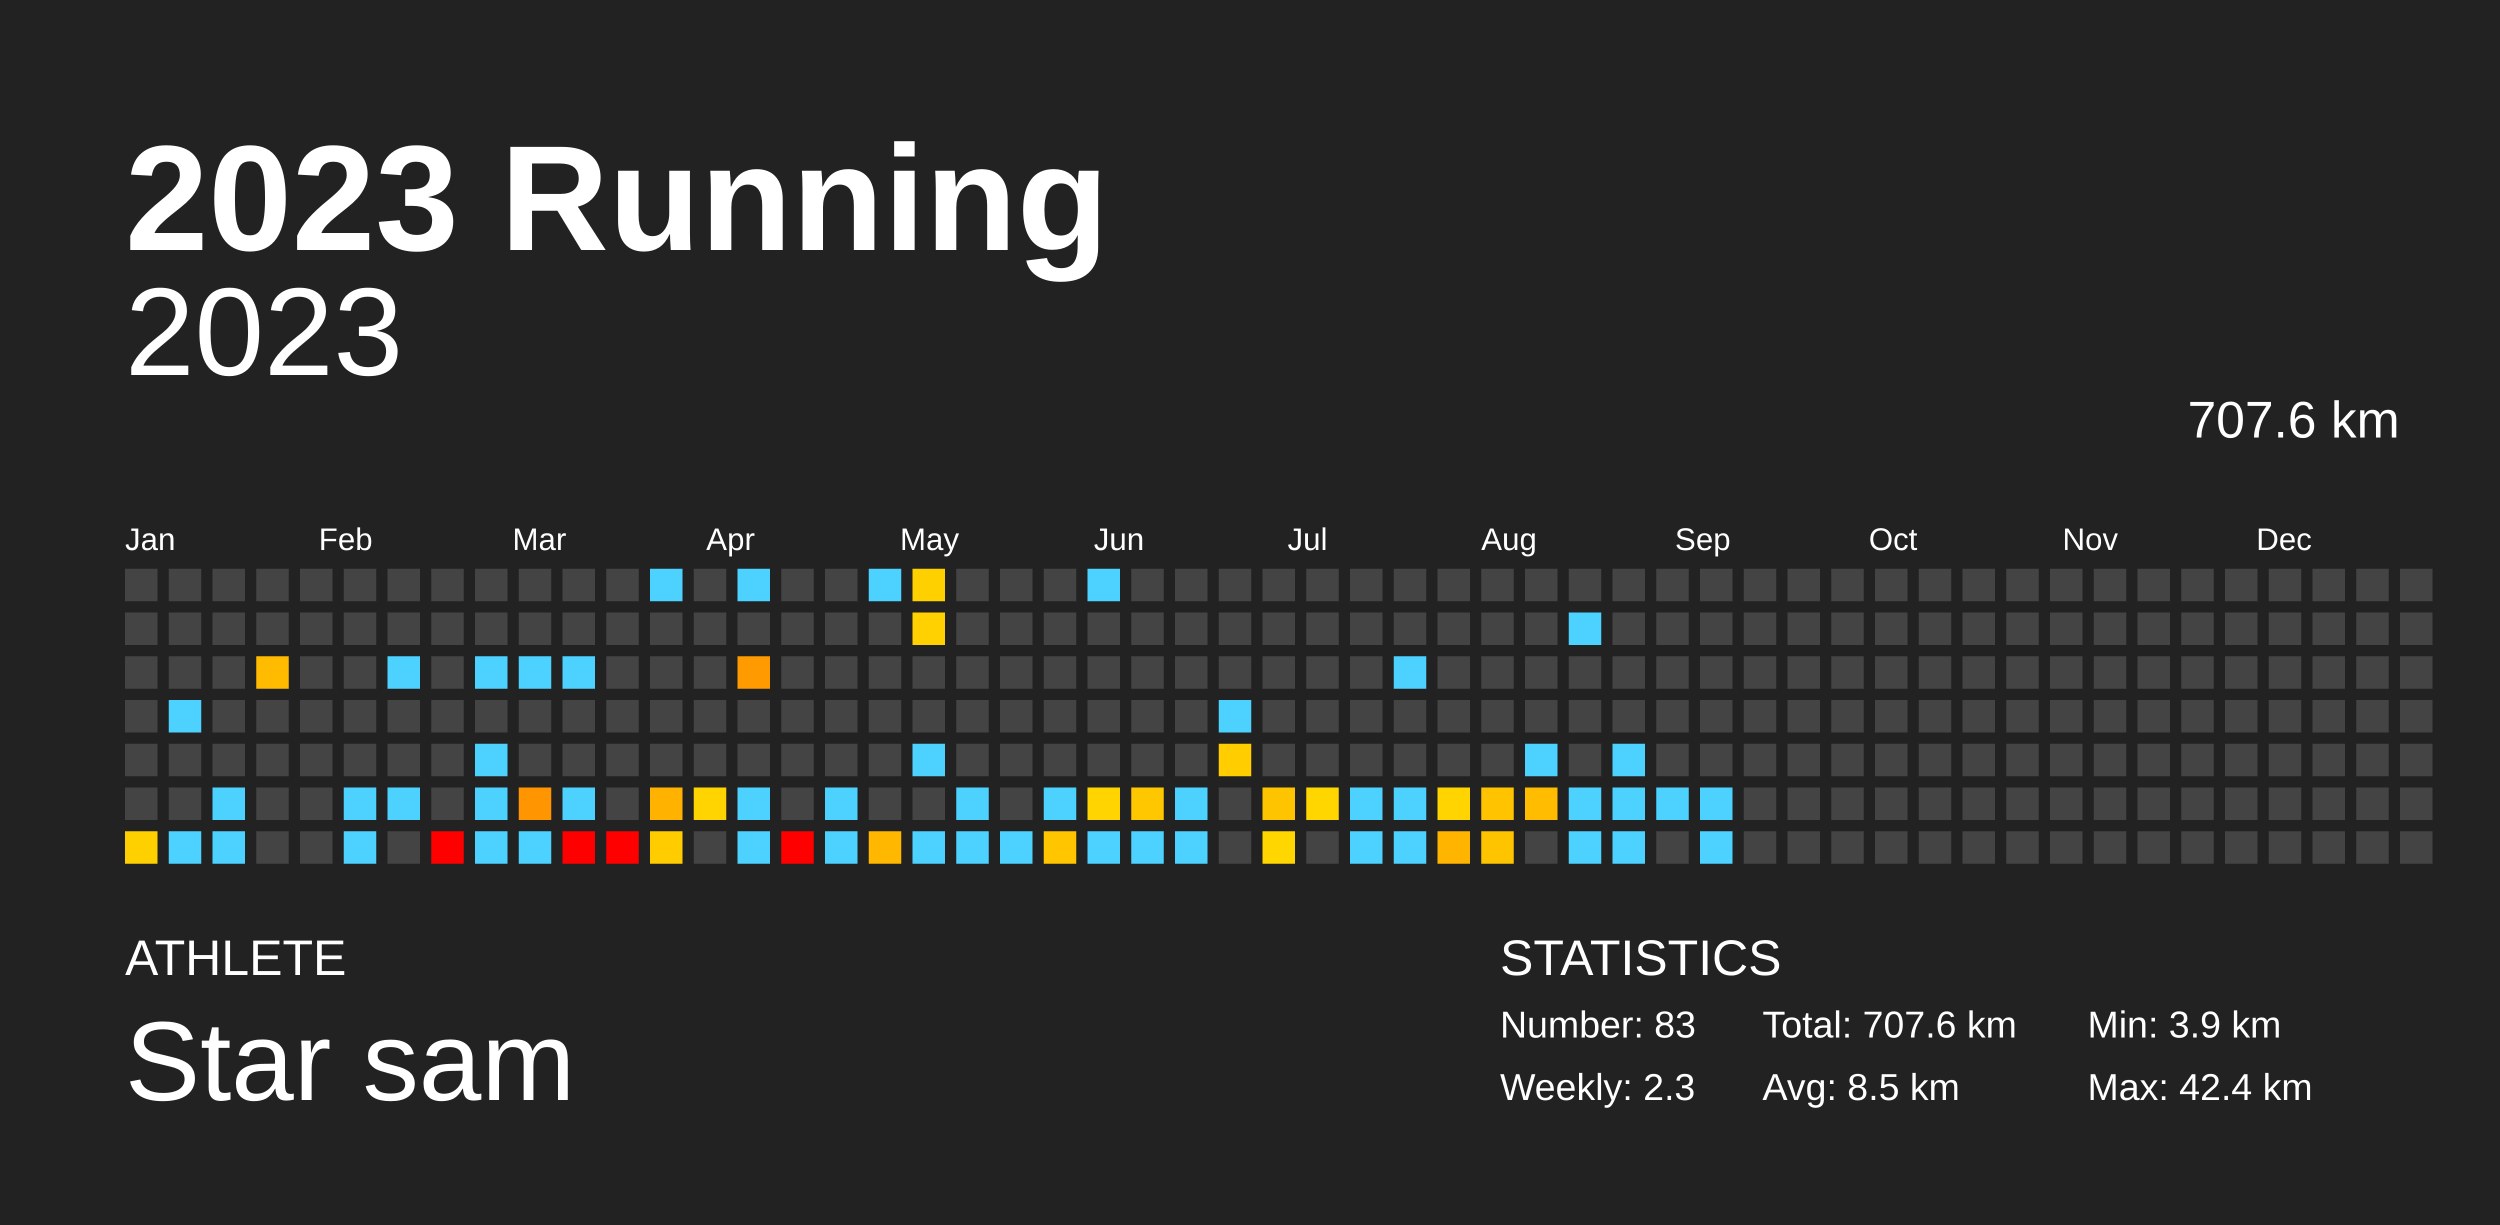
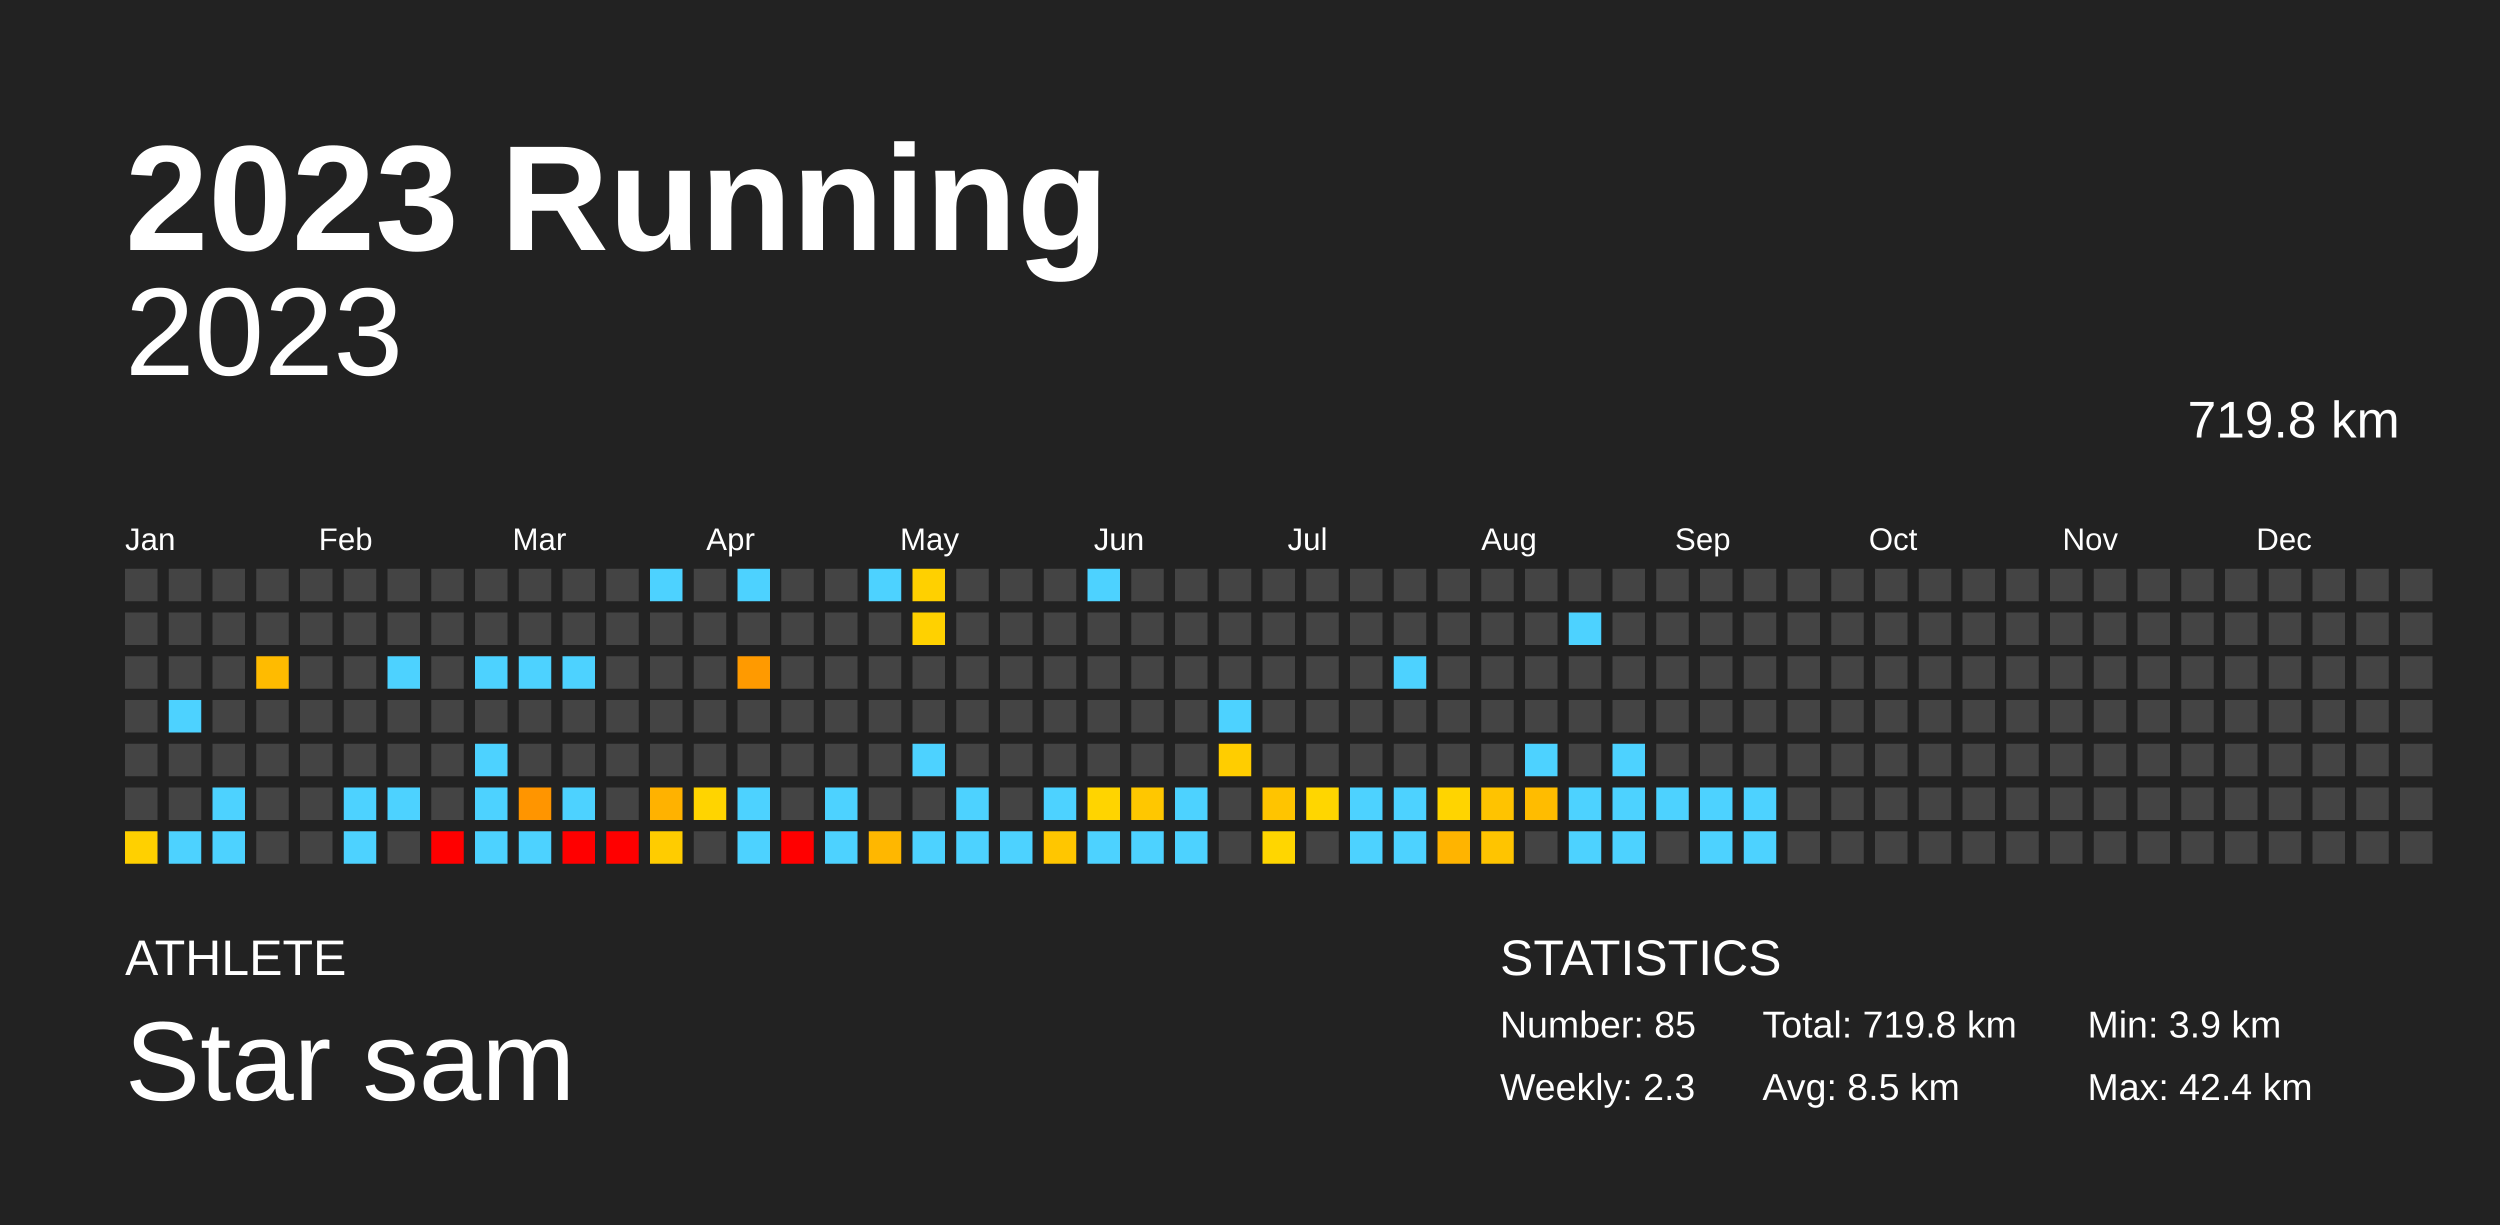
<svg xmlns="http://www.w3.org/2000/svg" baseProfile="full" height="98mm" version="1.1" viewBox="0,0,200,98" width="200mm">
  <defs />
  <rect fill="#222222" height="98" width="200" x="0" y="0" />
  <text fill="#FFFFFF" style="font-size:12px; font-family:Arial; font-weight:bold;" x="10" y="20">2023 Running</text>
  <text fill="#FFFFFF" style="font-size:4px; font-family:Arial" x="10" y="78">ATHLETE</text>
  <text fill="#FFFFFF" style="font-size:9px; font-family:Arial" x="10" y="88">Star sam</text>
  <text fill="#FFFFFF" style="font-size:4px; font-family:Arial" x="120" y="78">STATISTICS</text>
-   <text fill="#FFFFFF" style="font-size:3px; font-family:Arial" x="120" y="83">Number: 83</text>
+   <text fill="#FFFFFF" style="font-size:3px; font-family:Arial" x="120" y="83">Number: 85</text>
  <text fill="#FFFFFF" style="font-size:3px; font-family:Arial" x="120" y="88">Weekly: 2.3</text>
-   <text fill="#FFFFFF" style="font-size:3px; font-family:Arial" x="141" y="83">Total: 707.6 km</text>
+   <text fill="#FFFFFF" style="font-size:3px; font-family:Arial" x="141" y="83">Total: 719.8 km</text>
  <text fill="#FFFFFF" style="font-size:3px; font-family:Arial" x="141" y="88">Avg: 8.5 km</text>
  <text fill="#FFFFFF" style="font-size:3px; font-family:Arial" x="167" y="83">Min: 3.9 km</text>
  <text fill="#FFFFFF" style="font-size:3px; font-family:Arial" x="167" y="88">Max: 42.4 km</text>
  <text alignment-baseline="hanging" fill="#FFFFFF" style="font-size:10.0px; font-family:Arial;" x="10" y="30">2023</text>
-   <text alignment-baseline="hanging" fill="#FFFFFF" style="font-size:4.125px; font-family:Arial;" x="175" y="35">707.6 km</text>
+   <text alignment-baseline="hanging" fill="#FFFFFF" style="font-size:4.125px; font-family:Arial;" x="175" y="35">719.8 km</text>
  <text fill="#FFFFFF" style="font-size:2.5px; font-family:Arial" x="10.0" y="44">Jan</text>
  <text fill="#FFFFFF" style="font-size:2.5px; font-family:Arial" x="25.5" y="44">Feb</text>
  <text fill="#FFFFFF" style="font-size:2.5px; font-family:Arial" x="41.0" y="44">Mar</text>
  <text fill="#FFFFFF" style="font-size:2.5px; font-family:Arial" x="56.5" y="44">Apr</text>
  <text fill="#FFFFFF" style="font-size:2.5px; font-family:Arial" x="72.0" y="44">May</text>
  <text fill="#FFFFFF" style="font-size:2.5px; font-family:Arial" x="87.5" y="44">Jun</text>
  <text fill="#FFFFFF" style="font-size:2.5px; font-family:Arial" x="103.0" y="44">Jul</text>
  <text fill="#FFFFFF" style="font-size:2.5px; font-family:Arial" x="118.5" y="44">Aug</text>
  <text fill="#FFFFFF" style="font-size:2.5px; font-family:Arial" x="134.0" y="44">Sep</text>
  <text fill="#FFFFFF" style="font-size:2.5px; font-family:Arial" x="149.5" y="44">Oct</text>
  <text fill="#FFFFFF" style="font-size:2.5px; font-family:Arial" x="165.0" y="44">Nov</text>
  <text fill="#FFFFFF" style="font-size:2.5px; font-family:Arial" x="180.5" y="44">Dec</text>
  <rect fill="#444444" height="2.6" width="2.6" x="10.0" y="45.5" />
  <rect fill="#444444" height="2.6" width="2.6" x="10.0" y="49.0" />
  <rect fill="#444444" height="2.6" width="2.6" x="10.0" y="52.5" />
  <rect fill="#444444" height="2.6" width="2.6" x="10.0" y="56.0" />
  <rect fill="#444444" height="2.6" width="2.6" x="10.0" y="59.5" />
  <rect fill="#444444" height="2.6" width="2.6" x="10.0" y="63.0" />
  <rect fill="#ffd000" height="2.6" width="2.6" x="10.0" y="66.5" />
  <rect fill="#444444" height="2.6" width="2.6" x="13.5" y="45.5" />
  <rect fill="#444444" height="2.6" width="2.6" x="13.5" y="49.0" />
  <rect fill="#444444" height="2.6" width="2.6" x="13.5" y="52.5" />
  <rect fill="#4dd2ff" height="2.6" width="2.6" x="13.5" y="56.0" />
  <rect fill="#444444" height="2.6" width="2.6" x="13.5" y="59.5" />
  <rect fill="#444444" height="2.6" width="2.6" x="13.5" y="63.0" />
  <rect fill="#4dd2ff" height="2.6" width="2.6" x="13.5" y="66.5" />
  <rect fill="#444444" height="2.6" width="2.6" x="17.0" y="45.5" />
  <rect fill="#444444" height="2.6" width="2.6" x="17.0" y="49.0" />
  <rect fill="#444444" height="2.6" width="2.6" x="17.0" y="52.5" />
  <rect fill="#444444" height="2.6" width="2.6" x="17.0" y="56.0" />
  <rect fill="#444444" height="2.6" width="2.6" x="17.0" y="59.5" />
  <rect fill="#4dd2ff" height="2.6" width="2.6" x="17.0" y="63.0" />
  <rect fill="#4dd2ff" height="2.6" width="2.6" x="17.0" y="66.5" />
  <rect fill="#444444" height="2.6" width="2.6" x="20.5" y="45.5" />
  <rect fill="#444444" height="2.6" width="2.6" x="20.5" y="49.0" />
  <rect fill="#ffbb00" height="2.6" width="2.6" x="20.5" y="52.5" />
  <rect fill="#444444" height="2.6" width="2.6" x="20.5" y="56.0" />
  <rect fill="#444444" height="2.6" width="2.6" x="20.5" y="59.5" />
  <rect fill="#444444" height="2.6" width="2.6" x="20.5" y="63.0" />
  <rect fill="#444444" height="2.6" width="2.6" x="20.5" y="66.5" />
  <rect fill="#444444" height="2.6" width="2.6" x="24.0" y="45.5" />
  <rect fill="#444444" height="2.6" width="2.6" x="24.0" y="49.0" />
  <rect fill="#444444" height="2.6" width="2.6" x="24.0" y="52.5" />
  <rect fill="#444444" height="2.6" width="2.6" x="24.0" y="56.0" />
  <rect fill="#444444" height="2.6" width="2.6" x="24.0" y="59.5" />
  <rect fill="#444444" height="2.6" width="2.6" x="24.0" y="63.0" />
  <rect fill="#444444" height="2.6" width="2.6" x="24.0" y="66.5" />
  <rect fill="#444444" height="2.6" width="2.6" x="27.5" y="45.5" />
  <rect fill="#444444" height="2.6" width="2.6" x="27.5" y="49.0" />
  <rect fill="#444444" height="2.6" width="2.6" x="27.5" y="52.5" />
  <rect fill="#444444" height="2.6" width="2.6" x="27.5" y="56.0" />
  <rect fill="#444444" height="2.6" width="2.6" x="27.5" y="59.5" />
  <rect fill="#4dd2ff" height="2.6" width="2.6" x="27.5" y="63.0" />
  <rect fill="#4dd2ff" height="2.6" width="2.6" x="27.5" y="66.5" />
  <rect fill="#444444" height="2.6" width="2.6" x="31.0" y="45.5" />
  <rect fill="#444444" height="2.6" width="2.6" x="31.0" y="49.0" />
  <rect fill="#4dd2ff" height="2.6" width="2.6" x="31.0" y="52.5" />
  <rect fill="#444444" height="2.6" width="2.6" x="31.0" y="56.0" />
  <rect fill="#444444" height="2.6" width="2.6" x="31.0" y="59.5" />
  <rect fill="#4dd2ff" height="2.6" width="2.6" x="31.0" y="63.0" />
  <rect fill="#444444" height="2.6" width="2.6" x="31.0" y="66.5" />
  <rect fill="#444444" height="2.6" width="2.6" x="34.5" y="45.5" />
  <rect fill="#444444" height="2.6" width="2.6" x="34.5" y="49.0" />
  <rect fill="#444444" height="2.6" width="2.6" x="34.5" y="52.5" />
  <rect fill="#444444" height="2.6" width="2.6" x="34.5" y="56.0" />
  <rect fill="#444444" height="2.6" width="2.6" x="34.5" y="59.5" />
  <rect fill="#444444" height="2.6" width="2.6" x="34.5" y="63.0" />
  <rect fill="red" height="2.6" width="2.6" x="34.5" y="66.5" />
  <rect fill="#444444" height="2.6" width="2.6" x="38.0" y="45.5" />
  <rect fill="#444444" height="2.6" width="2.6" x="38.0" y="49.0" />
  <rect fill="#4dd2ff" height="2.6" width="2.6" x="38.0" y="52.5" />
  <rect fill="#444444" height="2.6" width="2.6" x="38.0" y="56.0" />
  <rect fill="#4dd2ff" height="2.6" width="2.6" x="38.0" y="59.5" />
  <rect fill="#4dd2ff" height="2.6" width="2.6" x="38.0" y="63.0" />
  <rect fill="#4dd2ff" height="2.6" width="2.6" x="38.0" y="66.5" />
  <rect fill="#444444" height="2.6" width="2.6" x="41.5" y="45.5" />
  <rect fill="#444444" height="2.6" width="2.6" x="41.5" y="49.0" />
  <rect fill="#4dd2ff" height="2.6" width="2.6" x="41.5" y="52.5" />
  <rect fill="#444444" height="2.6" width="2.6" x="41.5" y="56.0" />
  <rect fill="#444444" height="2.6" width="2.6" x="41.5" y="59.5" />
  <rect fill="#ff9500" height="2.6" width="2.6" x="41.5" y="63.0" />
  <rect fill="#4dd2ff" height="2.6" width="2.6" x="41.5" y="66.5" />
  <rect fill="#444444" height="2.6" width="2.6" x="45.0" y="45.5" />
  <rect fill="#444444" height="2.6" width="2.6" x="45.0" y="49.0" />
  <rect fill="#4dd2ff" height="2.6" width="2.6" x="45.0" y="52.5" />
  <rect fill="#444444" height="2.6" width="2.6" x="45.0" y="56.0" />
  <rect fill="#444444" height="2.6" width="2.6" x="45.0" y="59.5" />
  <rect fill="#4dd2ff" height="2.6" width="2.6" x="45.0" y="63.0" />
  <rect fill="red" height="2.6" width="2.6" x="45.0" y="66.5" />
  <rect fill="#444444" height="2.6" width="2.6" x="48.5" y="45.5" />
  <rect fill="#444444" height="2.6" width="2.6" x="48.5" y="49.0" />
  <rect fill="#444444" height="2.6" width="2.6" x="48.5" y="52.5" />
  <rect fill="#444444" height="2.6" width="2.6" x="48.5" y="56.0" />
  <rect fill="#444444" height="2.6" width="2.6" x="48.5" y="59.5" />
  <rect fill="#444444" height="2.6" width="2.6" x="48.5" y="63.0" />
  <rect fill="red" height="2.6" width="2.6" x="48.5" y="66.5" />
  <rect fill="#4dd2ff" height="2.6" width="2.6" x="52.0" y="45.5" />
  <rect fill="#444444" height="2.6" width="2.6" x="52.0" y="49.0" />
  <rect fill="#444444" height="2.6" width="2.6" x="52.0" y="52.5" />
  <rect fill="#444444" height="2.6" width="2.6" x="52.0" y="56.0" />
  <rect fill="#444444" height="2.6" width="2.6" x="52.0" y="59.5" />
  <rect fill="#ffb200" height="2.6" width="2.6" x="52.0" y="63.0" />
  <rect fill="#ffcc00" height="2.6" width="2.6" x="52.0" y="66.5" />
  <rect fill="#444444" height="2.6" width="2.6" x="55.5" y="45.5" />
  <rect fill="#444444" height="2.6" width="2.6" x="55.5" y="49.0" />
  <rect fill="#444444" height="2.6" width="2.6" x="55.5" y="52.5" />
  <rect fill="#444444" height="2.6" width="2.6" x="55.5" y="56.0" />
  <rect fill="#444444" height="2.6" width="2.6" x="55.5" y="59.5" />
  <rect fill="#ffd400" height="2.6" width="2.6" x="55.5" y="63.0" />
  <rect fill="#444444" height="2.6" width="2.6" x="55.5" y="66.5" />
  <rect fill="#4dd2ff" height="2.6" width="2.6" x="59.0" y="45.5" />
  <rect fill="#444444" height="2.6" width="2.6" x="59.0" y="49.0" />
  <rect fill="#ff9a00" height="2.6" width="2.6" x="59.0" y="52.5" />
  <rect fill="#444444" height="2.6" width="2.6" x="59.0" y="56.0" />
  <rect fill="#444444" height="2.6" width="2.6" x="59.0" y="59.5" />
  <rect fill="#4dd2ff" height="2.6" width="2.6" x="59.0" y="63.0" />
  <rect fill="#4dd2ff" height="2.6" width="2.6" x="59.0" y="66.5" />
  <rect fill="#444444" height="2.6" width="2.6" x="62.5" y="45.5" />
  <rect fill="#444444" height="2.6" width="2.6" x="62.5" y="49.0" />
  <rect fill="#444444" height="2.6" width="2.6" x="62.5" y="52.5" />
  <rect fill="#444444" height="2.6" width="2.6" x="62.5" y="56.0" />
  <rect fill="#444444" height="2.6" width="2.6" x="62.5" y="59.5" />
  <rect fill="#444444" height="2.6" width="2.6" x="62.5" y="63.0" />
  <rect fill="red" height="2.6" width="2.6" x="62.5" y="66.5" />
  <rect fill="#444444" height="2.6" width="2.6" x="66.0" y="45.5" />
  <rect fill="#444444" height="2.6" width="2.6" x="66.0" y="49.0" />
  <rect fill="#444444" height="2.6" width="2.6" x="66.0" y="52.5" />
  <rect fill="#444444" height="2.6" width="2.6" x="66.0" y="56.0" />
  <rect fill="#444444" height="2.6" width="2.6" x="66.0" y="59.5" />
  <rect fill="#4dd2ff" height="2.6" width="2.6" x="66.0" y="63.0" />
  <rect fill="#4dd2ff" height="2.6" width="2.6" x="66.0" y="66.5" />
  <rect fill="#4dd2ff" height="2.6" width="2.6" x="69.5" y="45.5" />
  <rect fill="#444444" height="2.6" width="2.6" x="69.5" y="49.0" />
  <rect fill="#444444" height="2.6" width="2.6" x="69.5" y="52.5" />
  <rect fill="#444444" height="2.6" width="2.6" x="69.5" y="56.0" />
  <rect fill="#444444" height="2.6" width="2.6" x="69.5" y="59.5" />
  <rect fill="#444444" height="2.6" width="2.6" x="69.5" y="63.0" />
  <rect fill="#ffb700" height="2.6" width="2.6" x="69.5" y="66.5" />
  <rect fill="#ffd000" height="2.6" width="2.6" x="73.0" y="45.5" />
  <rect fill="#ffd100" height="2.6" width="2.6" x="73.0" y="49.0" />
  <rect fill="#444444" height="2.6" width="2.6" x="73.0" y="52.5" />
  <rect fill="#444444" height="2.6" width="2.6" x="73.0" y="56.0" />
  <rect fill="#4dd2ff" height="2.6" width="2.6" x="73.0" y="59.5" />
  <rect fill="#444444" height="2.6" width="2.6" x="73.0" y="63.0" />
  <rect fill="#4dd2ff" height="2.6" width="2.6" x="73.0" y="66.5" />
  <rect fill="#444444" height="2.6" width="2.6" x="76.5" y="45.5" />
  <rect fill="#444444" height="2.6" width="2.6" x="76.5" y="49.0" />
  <rect fill="#444444" height="2.6" width="2.6" x="76.5" y="52.5" />
  <rect fill="#444444" height="2.6" width="2.6" x="76.5" y="56.0" />
  <rect fill="#444444" height="2.6" width="2.6" x="76.5" y="59.5" />
  <rect fill="#4dd2ff" height="2.6" width="2.6" x="76.5" y="63.0" />
  <rect fill="#4dd2ff" height="2.6" width="2.6" x="76.5" y="66.5" />
  <rect fill="#444444" height="2.6" width="2.6" x="80.0" y="45.5" />
  <rect fill="#444444" height="2.6" width="2.6" x="80.0" y="49.0" />
  <rect fill="#444444" height="2.6" width="2.6" x="80.0" y="52.5" />
  <rect fill="#444444" height="2.6" width="2.6" x="80.0" y="56.0" />
  <rect fill="#444444" height="2.6" width="2.6" x="80.0" y="59.5" />
  <rect fill="#444444" height="2.6" width="2.6" x="80.0" y="63.0" />
  <rect fill="#4dd2ff" height="2.6" width="2.6" x="80.0" y="66.5" />
  <rect fill="#444444" height="2.6" width="2.6" x="83.5" y="45.5" />
  <rect fill="#444444" height="2.6" width="2.6" x="83.5" y="49.0" />
  <rect fill="#444444" height="2.6" width="2.6" x="83.5" y="52.5" />
  <rect fill="#444444" height="2.6" width="2.6" x="83.5" y="56.0" />
  <rect fill="#444444" height="2.6" width="2.6" x="83.5" y="59.5" />
  <rect fill="#4dd2ff" height="2.6" width="2.6" x="83.5" y="63.0" />
  <rect fill="#ffc600" height="2.6" width="2.6" x="83.5" y="66.5" />
  <rect fill="#4dd2ff" height="2.6" width="2.6" x="87.0" y="45.5" />
  <rect fill="#444444" height="2.6" width="2.6" x="87.0" y="49.0" />
  <rect fill="#444444" height="2.6" width="2.6" x="87.0" y="52.5" />
  <rect fill="#444444" height="2.6" width="2.6" x="87.0" y="56.0" />
  <rect fill="#444444" height="2.6" width="2.6" x="87.0" y="59.5" />
  <rect fill="#ffd400" height="2.6" width="2.6" x="87.0" y="63.0" />
  <rect fill="#4dd2ff" height="2.6" width="2.6" x="87.0" y="66.5" />
  <rect fill="#444444" height="2.6" width="2.6" x="90.5" y="45.5" />
  <rect fill="#444444" height="2.6" width="2.6" x="90.5" y="49.0" />
  <rect fill="#444444" height="2.6" width="2.6" x="90.5" y="52.5" />
  <rect fill="#444444" height="2.6" width="2.6" x="90.5" y="56.0" />
  <rect fill="#444444" height="2.6" width="2.6" x="90.5" y="59.5" />
  <rect fill="#ffc700" height="2.6" width="2.6" x="90.5" y="63.0" />
  <rect fill="#4dd2ff" height="2.6" width="2.6" x="90.5" y="66.5" />
  <rect fill="#444444" height="2.6" width="2.6" x="94.0" y="45.5" />
  <rect fill="#444444" height="2.6" width="2.6" x="94.0" y="49.0" />
  <rect fill="#444444" height="2.6" width="2.6" x="94.0" y="52.5" />
  <rect fill="#444444" height="2.6" width="2.6" x="94.0" y="56.0" />
  <rect fill="#444444" height="2.6" width="2.6" x="94.0" y="59.5" />
  <rect fill="#4dd2ff" height="2.6" width="2.6" x="94.0" y="63.0" />
  <rect fill="#4dd2ff" height="2.6" width="2.6" x="94.0" y="66.5" />
  <rect fill="#444444" height="2.6" width="2.6" x="97.5" y="45.5" />
  <rect fill="#444444" height="2.6" width="2.6" x="97.5" y="49.0" />
  <rect fill="#444444" height="2.6" width="2.6" x="97.5" y="52.5" />
  <rect fill="#4dd2ff" height="2.6" width="2.6" x="97.5" y="56.0" />
  <rect fill="#ffcd00" height="2.6" width="2.6" x="97.5" y="59.5" />
  <rect fill="#444444" height="2.6" width="2.6" x="97.5" y="63.0" />
  <rect fill="#444444" height="2.6" width="2.6" x="97.5" y="66.5" />
  <rect fill="#444444" height="2.6" width="2.6" x="101.0" y="45.5" />
  <rect fill="#444444" height="2.6" width="2.6" x="101.0" y="49.0" />
  <rect fill="#444444" height="2.6" width="2.6" x="101.0" y="52.5" />
  <rect fill="#444444" height="2.6" width="2.6" x="101.0" y="56.0" />
  <rect fill="#444444" height="2.6" width="2.6" x="101.0" y="59.5" />
  <rect fill="#ffc400" height="2.6" width="2.6" x="101.0" y="63.0" />
  <rect fill="#ffd600" height="2.6" width="2.6" x="101.0" y="66.5" />
  <rect fill="#444444" height="2.6" width="2.6" x="104.5" y="45.5" />
  <rect fill="#444444" height="2.6" width="2.6" x="104.5" y="49.0" />
  <rect fill="#444444" height="2.6" width="2.6" x="104.5" y="52.5" />
  <rect fill="#444444" height="2.6" width="2.6" x="104.5" y="56.0" />
  <rect fill="#444444" height="2.6" width="2.6" x="104.5" y="59.5" />
  <rect fill="#ffd600" height="2.6" width="2.6" x="104.5" y="63.0" />
  <rect fill="#444444" height="2.6" width="2.6" x="104.5" y="66.5" />
  <rect fill="#444444" height="2.6" width="2.6" x="108.0" y="45.5" />
  <rect fill="#444444" height="2.6" width="2.6" x="108.0" y="49.0" />
  <rect fill="#444444" height="2.6" width="2.6" x="108.0" y="52.5" />
  <rect fill="#444444" height="2.6" width="2.6" x="108.0" y="56.0" />
  <rect fill="#444444" height="2.6" width="2.6" x="108.0" y="59.5" />
  <rect fill="#4dd2ff" height="2.6" width="2.6" x="108.0" y="63.0" />
  <rect fill="#4dd2ff" height="2.6" width="2.6" x="108.0" y="66.5" />
  <rect fill="#444444" height="2.6" width="2.6" x="111.5" y="45.5" />
  <rect fill="#444444" height="2.6" width="2.6" x="111.5" y="49.0" />
  <rect fill="#4dd2ff" height="2.6" width="2.6" x="111.5" y="52.5" />
  <rect fill="#444444" height="2.6" width="2.6" x="111.5" y="56.0" />
  <rect fill="#444444" height="2.6" width="2.6" x="111.5" y="59.5" />
  <rect fill="#4dd2ff" height="2.6" width="2.6" x="111.5" y="63.0" />
  <rect fill="#4dd2ff" height="2.6" width="2.6" x="111.5" y="66.5" />
  <rect fill="#444444" height="2.6" width="2.6" x="115.0" y="45.5" />
  <rect fill="#444444" height="2.6" width="2.6" x="115.0" y="49.0" />
  <rect fill="#444444" height="2.6" width="2.6" x="115.0" y="52.5" />
  <rect fill="#444444" height="2.6" width="2.6" x="115.0" y="56.0" />
  <rect fill="#444444" height="2.6" width="2.6" x="115.0" y="59.5" />
  <rect fill="#ffd400" height="2.6" width="2.6" x="115.0" y="63.0" />
  <rect fill="#ffb400" height="2.6" width="2.6" x="115.0" y="66.5" />
  <rect fill="#444444" height="2.6" width="2.6" x="118.5" y="45.5" />
  <rect fill="#444444" height="2.6" width="2.6" x="118.5" y="49.0" />
  <rect fill="#444444" height="2.6" width="2.6" x="118.5" y="52.5" />
  <rect fill="#444444" height="2.6" width="2.6" x="118.5" y="56.0" />
  <rect fill="#444444" height="2.6" width="2.6" x="118.5" y="59.5" />
  <rect fill="#ffc300" height="2.6" width="2.6" x="118.5" y="63.0" />
  <rect fill="#ffc400" height="2.6" width="2.6" x="118.5" y="66.5" />
  <rect fill="#444444" height="2.6" width="2.6" x="122.0" y="45.5" />
  <rect fill="#444444" height="2.6" width="2.6" x="122.0" y="49.0" />
  <rect fill="#444444" height="2.6" width="2.6" x="122.0" y="52.5" />
  <rect fill="#444444" height="2.6" width="2.6" x="122.0" y="56.0" />
  <rect fill="#4dd2ff" height="2.6" width="2.6" x="122.0" y="59.5" />
  <rect fill="#ffbc00" height="2.6" width="2.6" x="122.0" y="63.0" />
  <rect fill="#444444" height="2.6" width="2.6" x="122.0" y="66.5" />
  <rect fill="#444444" height="2.6" width="2.6" x="125.5" y="45.5" />
  <rect fill="#4dd2ff" height="2.6" width="2.6" x="125.5" y="49.0" />
  <rect fill="#444444" height="2.6" width="2.6" x="125.5" y="52.5" />
  <rect fill="#444444" height="2.6" width="2.6" x="125.5" y="56.0" />
  <rect fill="#444444" height="2.6" width="2.6" x="125.5" y="59.5" />
  <rect fill="#4dd2ff" height="2.6" width="2.6" x="125.5" y="63.0" />
  <rect fill="#4dd2ff" height="2.6" width="2.6" x="125.5" y="66.5" />
  <rect fill="#444444" height="2.6" width="2.6" x="129.0" y="45.5" />
  <rect fill="#444444" height="2.6" width="2.6" x="129.0" y="49.0" />
  <rect fill="#444444" height="2.6" width="2.6" x="129.0" y="52.5" />
  <rect fill="#444444" height="2.6" width="2.6" x="129.0" y="56.0" />
  <rect fill="#4dd2ff" height="2.6" width="2.6" x="129.0" y="59.5" />
  <rect fill="#4dd2ff" height="2.6" width="2.6" x="129.0" y="63.0" />
  <rect fill="#4dd2ff" height="2.6" width="2.6" x="129.0" y="66.5" />
  <rect fill="#444444" height="2.6" width="2.6" x="132.5" y="45.5" />
  <rect fill="#444444" height="2.6" width="2.6" x="132.5" y="49.0" />
  <rect fill="#444444" height="2.6" width="2.6" x="132.5" y="52.5" />
  <rect fill="#444444" height="2.6" width="2.6" x="132.5" y="56.0" />
  <rect fill="#444444" height="2.6" width="2.6" x="132.5" y="59.5" />
  <rect fill="#4dd2ff" height="2.6" width="2.6" x="132.5" y="63.0" />
  <rect fill="#444444" height="2.6" width="2.6" x="132.5" y="66.5" />
  <rect fill="#444444" height="2.6" width="2.6" x="136.0" y="45.5" />
  <rect fill="#444444" height="2.6" width="2.6" x="136.0" y="49.0" />
  <rect fill="#444444" height="2.6" width="2.6" x="136.0" y="52.5" />
  <rect fill="#444444" height="2.6" width="2.6" x="136.0" y="56.0" />
  <rect fill="#444444" height="2.6" width="2.6" x="136.0" y="59.5" />
  <rect fill="#4dd2ff" height="2.6" width="2.6" x="136.0" y="63.0" />
  <rect fill="#4dd2ff" height="2.6" width="2.6" x="136.0" y="66.5" />
  <rect fill="#444444" height="2.6" width="2.6" x="139.5" y="45.5" />
  <rect fill="#444444" height="2.6" width="2.6" x="139.5" y="49.0" />
  <rect fill="#444444" height="2.6" width="2.6" x="139.5" y="52.5" />
  <rect fill="#444444" height="2.6" width="2.6" x="139.5" y="56.0" />
  <rect fill="#444444" height="2.6" width="2.6" x="139.5" y="59.5" />
-   <rect fill="#444444" height="2.6" width="2.6" x="139.5" y="63.0" />
-   <rect fill="#444444" height="2.6" width="2.6" x="139.5" y="66.5" />
+   <rect fill="#4dd2ff" height="2.6" width="2.6" x="139.5" y="63.0" />
+   <rect fill="#4dd2ff" height="2.6" width="2.6" x="139.5" y="66.5" />
  <rect fill="#444444" height="2.6" width="2.6" x="143.0" y="45.5" />
  <rect fill="#444444" height="2.6" width="2.6" x="143.0" y="49.0" />
  <rect fill="#444444" height="2.6" width="2.6" x="143.0" y="52.5" />
  <rect fill="#444444" height="2.6" width="2.6" x="143.0" y="56.0" />
  <rect fill="#444444" height="2.6" width="2.6" x="143.0" y="59.5" />
  <rect fill="#444444" height="2.6" width="2.6" x="143.0" y="63.0" />
  <rect fill="#444444" height="2.6" width="2.6" x="143.0" y="66.5" />
  <rect fill="#444444" height="2.6" width="2.6" x="146.5" y="45.5" />
  <rect fill="#444444" height="2.6" width="2.6" x="146.5" y="49.0" />
  <rect fill="#444444" height="2.6" width="2.6" x="146.5" y="52.5" />
  <rect fill="#444444" height="2.6" width="2.6" x="146.5" y="56.0" />
  <rect fill="#444444" height="2.6" width="2.6" x="146.5" y="59.5" />
  <rect fill="#444444" height="2.6" width="2.6" x="146.5" y="63.0" />
  <rect fill="#444444" height="2.6" width="2.6" x="146.5" y="66.5" />
  <rect fill="#444444" height="2.6" width="2.6" x="150.0" y="45.5" />
  <rect fill="#444444" height="2.6" width="2.6" x="150.0" y="49.0" />
  <rect fill="#444444" height="2.6" width="2.6" x="150.0" y="52.5" />
  <rect fill="#444444" height="2.6" width="2.6" x="150.0" y="56.0" />
  <rect fill="#444444" height="2.6" width="2.6" x="150.0" y="59.5" />
  <rect fill="#444444" height="2.6" width="2.6" x="150.0" y="63.0" />
  <rect fill="#444444" height="2.6" width="2.6" x="150.0" y="66.5" />
  <rect fill="#444444" height="2.6" width="2.6" x="153.5" y="45.5" />
  <rect fill="#444444" height="2.6" width="2.6" x="153.5" y="49.0" />
  <rect fill="#444444" height="2.6" width="2.6" x="153.5" y="52.5" />
  <rect fill="#444444" height="2.6" width="2.6" x="153.5" y="56.0" />
  <rect fill="#444444" height="2.6" width="2.6" x="153.5" y="59.5" />
  <rect fill="#444444" height="2.6" width="2.6" x="153.5" y="63.0" />
  <rect fill="#444444" height="2.6" width="2.6" x="153.5" y="66.5" />
  <rect fill="#444444" height="2.6" width="2.6" x="157.0" y="45.5" />
  <rect fill="#444444" height="2.6" width="2.6" x="157.0" y="49.0" />
  <rect fill="#444444" height="2.6" width="2.6" x="157.0" y="52.5" />
  <rect fill="#444444" height="2.6" width="2.6" x="157.0" y="56.0" />
  <rect fill="#444444" height="2.6" width="2.6" x="157.0" y="59.5" />
  <rect fill="#444444" height="2.6" width="2.6" x="157.0" y="63.0" />
  <rect fill="#444444" height="2.6" width="2.6" x="157.0" y="66.5" />
  <rect fill="#444444" height="2.6" width="2.6" x="160.5" y="45.5" />
  <rect fill="#444444" height="2.6" width="2.6" x="160.5" y="49.0" />
  <rect fill="#444444" height="2.6" width="2.6" x="160.5" y="52.5" />
  <rect fill="#444444" height="2.6" width="2.6" x="160.5" y="56.0" />
  <rect fill="#444444" height="2.6" width="2.6" x="160.5" y="59.5" />
  <rect fill="#444444" height="2.6" width="2.6" x="160.5" y="63.0" />
  <rect fill="#444444" height="2.6" width="2.6" x="160.5" y="66.5" />
  <rect fill="#444444" height="2.6" width="2.6" x="164.0" y="45.5" />
  <rect fill="#444444" height="2.6" width="2.6" x="164.0" y="49.0" />
  <rect fill="#444444" height="2.6" width="2.6" x="164.0" y="52.5" />
  <rect fill="#444444" height="2.6" width="2.6" x="164.0" y="56.0" />
  <rect fill="#444444" height="2.6" width="2.6" x="164.0" y="59.5" />
  <rect fill="#444444" height="2.6" width="2.6" x="164.0" y="63.0" />
  <rect fill="#444444" height="2.6" width="2.6" x="164.0" y="66.5" />
  <rect fill="#444444" height="2.6" width="2.6" x="167.5" y="45.5" />
  <rect fill="#444444" height="2.6" width="2.6" x="167.5" y="49.0" />
  <rect fill="#444444" height="2.6" width="2.6" x="167.5" y="52.5" />
  <rect fill="#444444" height="2.6" width="2.6" x="167.5" y="56.0" />
  <rect fill="#444444" height="2.6" width="2.6" x="167.5" y="59.5" />
  <rect fill="#444444" height="2.6" width="2.6" x="167.5" y="63.0" />
  <rect fill="#444444" height="2.6" width="2.6" x="167.5" y="66.5" />
  <rect fill="#444444" height="2.6" width="2.6" x="171.0" y="45.5" />
  <rect fill="#444444" height="2.6" width="2.6" x="171.0" y="49.0" />
  <rect fill="#444444" height="2.6" width="2.6" x="171.0" y="52.5" />
  <rect fill="#444444" height="2.6" width="2.6" x="171.0" y="56.0" />
  <rect fill="#444444" height="2.6" width="2.6" x="171.0" y="59.5" />
  <rect fill="#444444" height="2.6" width="2.6" x="171.0" y="63.0" />
  <rect fill="#444444" height="2.6" width="2.6" x="171.0" y="66.5" />
  <rect fill="#444444" height="2.6" width="2.6" x="174.5" y="45.5" />
  <rect fill="#444444" height="2.6" width="2.6" x="174.5" y="49.0" />
  <rect fill="#444444" height="2.6" width="2.6" x="174.5" y="52.5" />
  <rect fill="#444444" height="2.6" width="2.6" x="174.5" y="56.0" />
  <rect fill="#444444" height="2.6" width="2.6" x="174.5" y="59.5" />
  <rect fill="#444444" height="2.6" width="2.6" x="174.5" y="63.0" />
  <rect fill="#444444" height="2.6" width="2.6" x="174.5" y="66.5" />
  <rect fill="#444444" height="2.6" width="2.6" x="178.0" y="45.5" />
  <rect fill="#444444" height="2.6" width="2.6" x="178.0" y="49.0" />
  <rect fill="#444444" height="2.6" width="2.6" x="178.0" y="52.5" />
  <rect fill="#444444" height="2.6" width="2.6" x="178.0" y="56.0" />
  <rect fill="#444444" height="2.6" width="2.6" x="178.0" y="59.5" />
  <rect fill="#444444" height="2.6" width="2.6" x="178.0" y="63.0" />
  <rect fill="#444444" height="2.6" width="2.6" x="178.0" y="66.5" />
  <rect fill="#444444" height="2.6" width="2.6" x="181.5" y="45.5" />
  <rect fill="#444444" height="2.6" width="2.6" x="181.5" y="49.0" />
  <rect fill="#444444" height="2.6" width="2.6" x="181.5" y="52.5" />
  <rect fill="#444444" height="2.6" width="2.6" x="181.5" y="56.0" />
  <rect fill="#444444" height="2.6" width="2.6" x="181.5" y="59.5" />
  <rect fill="#444444" height="2.6" width="2.6" x="181.5" y="63.0" />
  <rect fill="#444444" height="2.6" width="2.6" x="181.5" y="66.5" />
  <rect fill="#444444" height="2.6" width="2.6" x="185.0" y="45.5" />
  <rect fill="#444444" height="2.6" width="2.6" x="185.0" y="49.0" />
  <rect fill="#444444" height="2.6" width="2.6" x="185.0" y="52.5" />
  <rect fill="#444444" height="2.6" width="2.6" x="185.0" y="56.0" />
  <rect fill="#444444" height="2.6" width="2.6" x="185.0" y="59.5" />
  <rect fill="#444444" height="2.6" width="2.6" x="185.0" y="63.0" />
  <rect fill="#444444" height="2.6" width="2.6" x="185.0" y="66.5" />
  <rect fill="#444444" height="2.6" width="2.6" x="188.5" y="45.5" />
  <rect fill="#444444" height="2.6" width="2.6" x="188.5" y="49.0" />
  <rect fill="#444444" height="2.6" width="2.6" x="188.5" y="52.5" />
  <rect fill="#444444" height="2.6" width="2.6" x="188.5" y="56.0" />
  <rect fill="#444444" height="2.6" width="2.6" x="188.5" y="59.5" />
  <rect fill="#444444" height="2.6" width="2.6" x="188.5" y="63.0" />
  <rect fill="#444444" height="2.6" width="2.6" x="188.5" y="66.5" />
  <rect fill="#444444" height="2.6" width="2.6" x="192.0" y="45.5" />
  <rect fill="#444444" height="2.6" width="2.6" x="192.0" y="49.0" />
  <rect fill="#444444" height="2.6" width="2.6" x="192.0" y="52.5" />
  <rect fill="#444444" height="2.6" width="2.6" x="192.0" y="56.0" />
  <rect fill="#444444" height="2.6" width="2.6" x="192.0" y="59.5" />
  <rect fill="#444444" height="2.6" width="2.6" x="192.0" y="63.0" />
  <rect fill="#444444" height="2.6" width="2.6" x="192.0" y="66.5" />
</svg>
